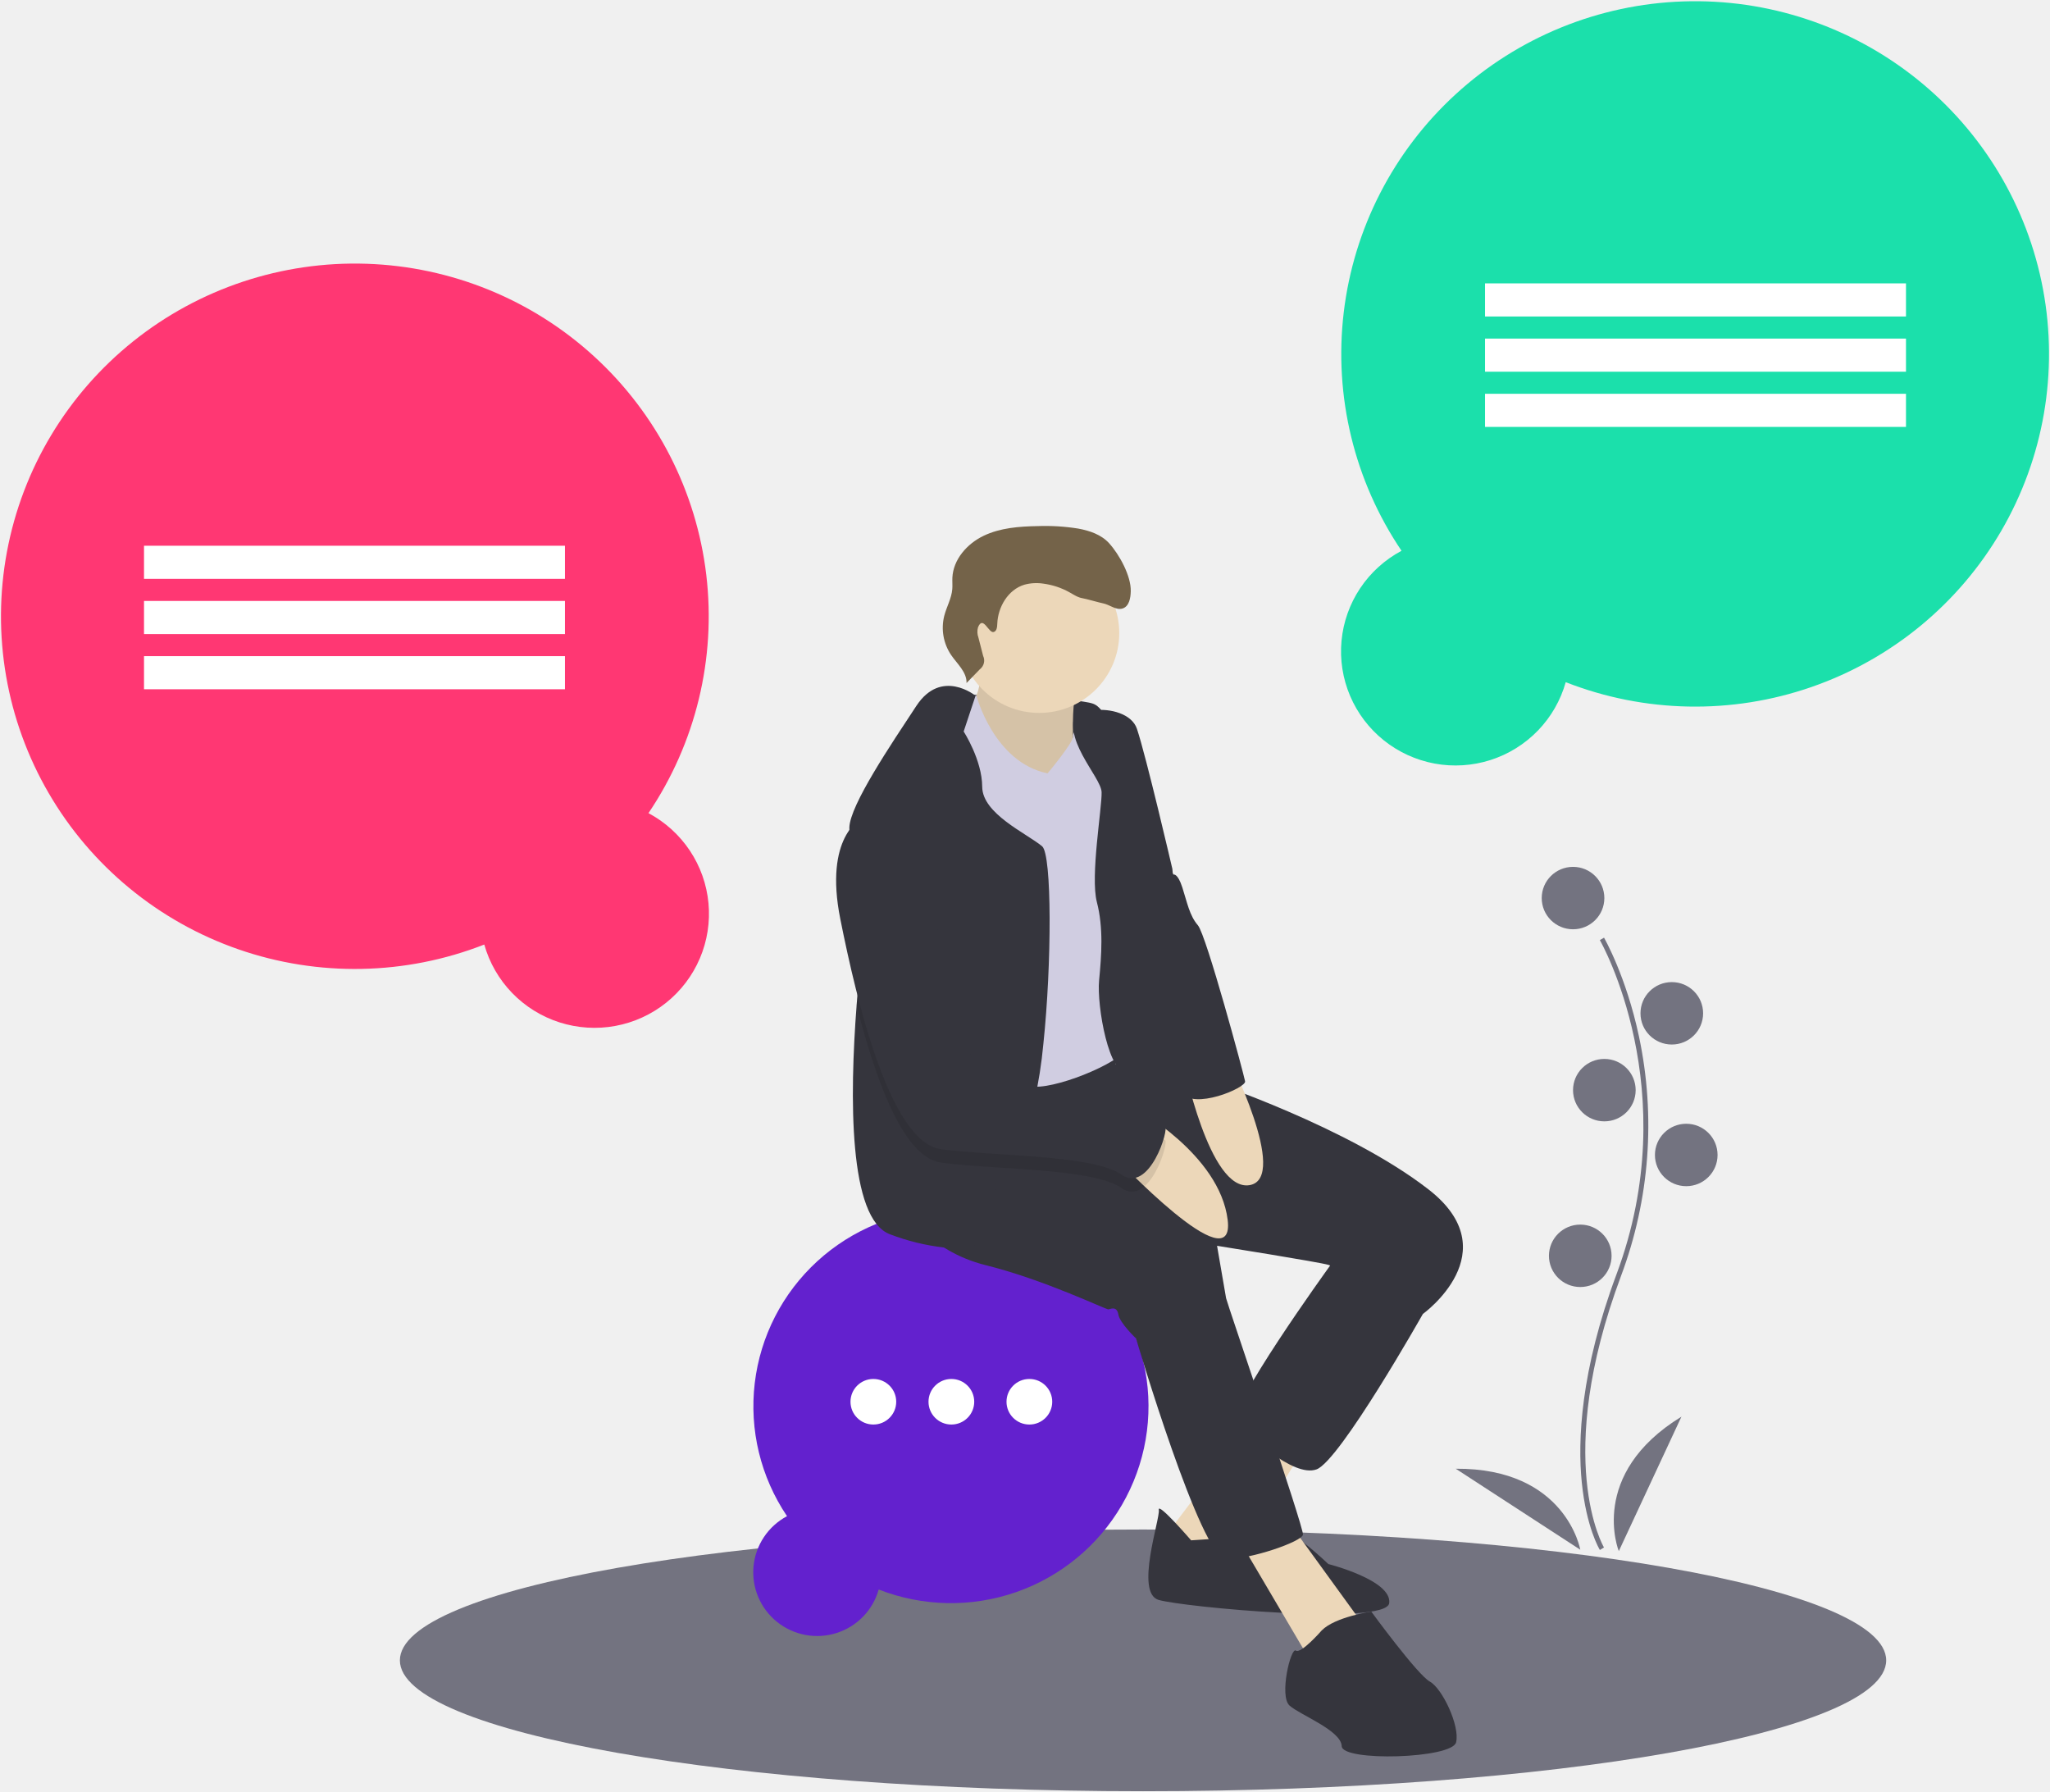
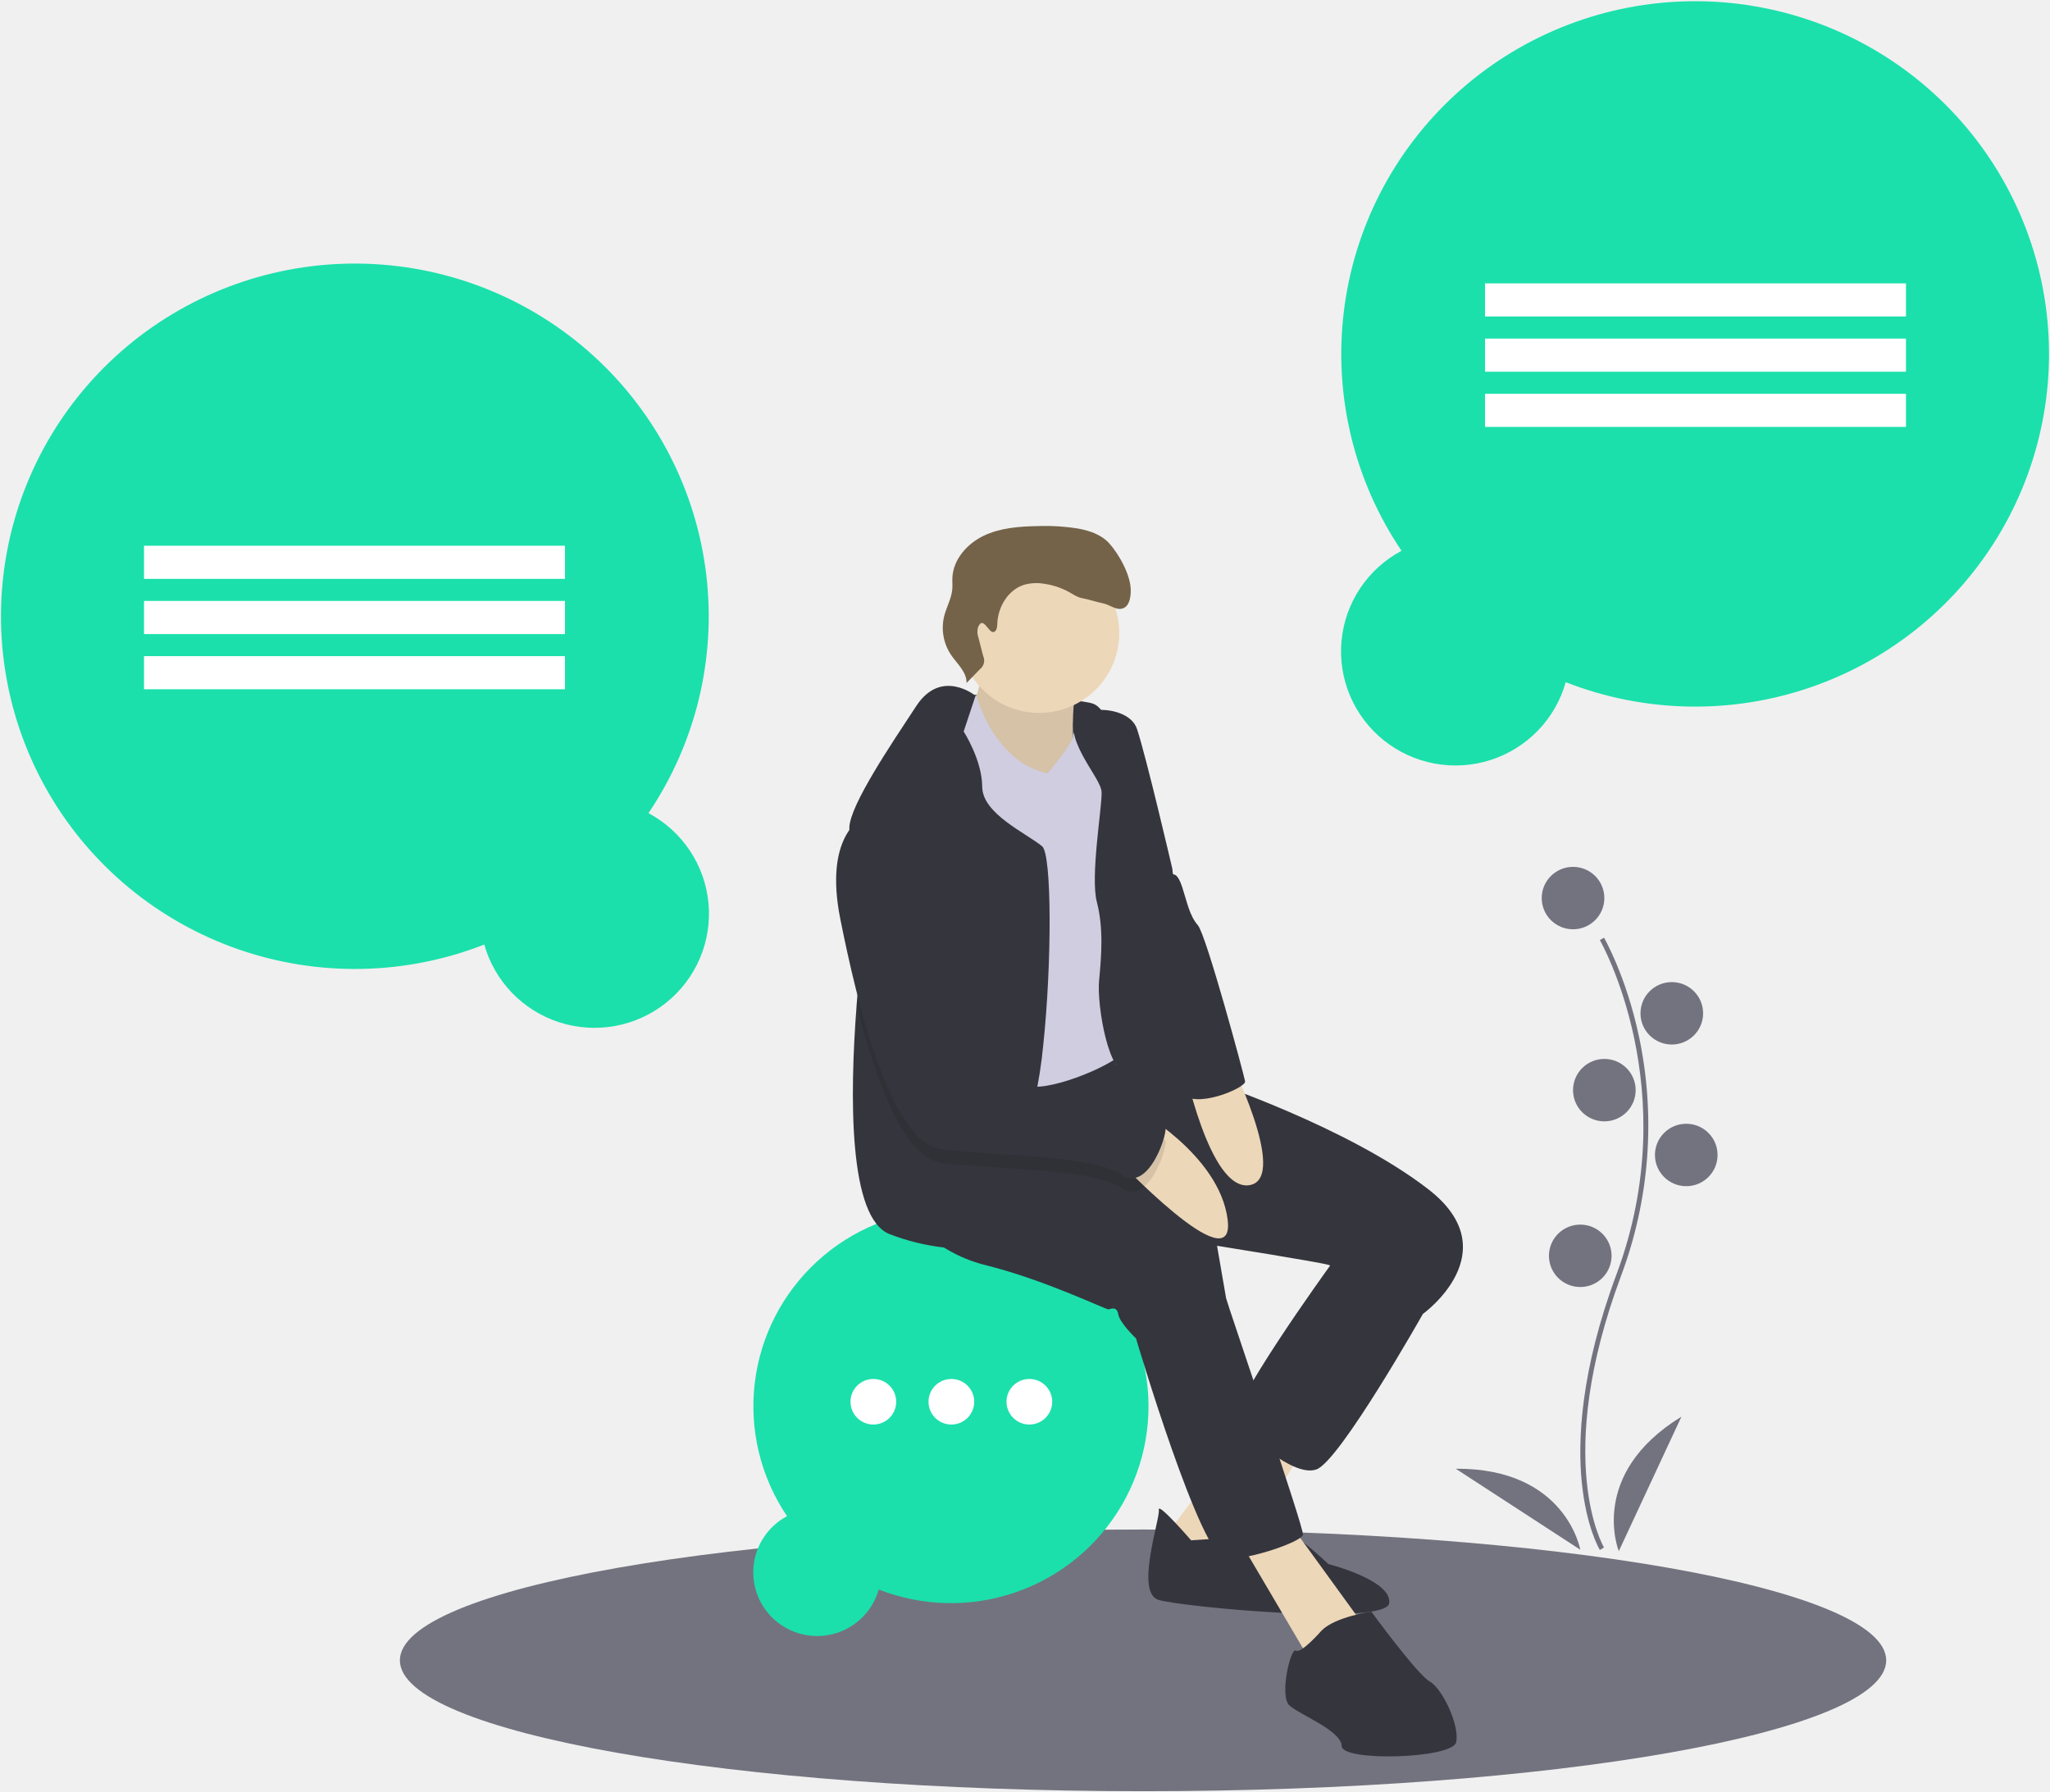
<svg xmlns="http://www.w3.org/2000/svg" width="451" height="394" viewBox="0 0 451 394" fill="none">
  <path d="M251.468 394C341.763 394 414.962 381.114 414.962 365.218C414.962 349.322 341.763 336.436 251.468 336.436C161.172 336.436 87.974 349.322 87.974 365.218C87.974 381.114 161.172 394 251.468 394Z" fill="#737380" />
-   <path d="M142.663 178.861C153.055 163.467 157.567 144.873 155.382 126.448C153.196 108.024 144.456 90.99 130.749 78.436C117.041 65.882 99.272 58.639 80.665 58.02C62.057 57.401 43.844 63.448 29.326 75.063C14.809 86.679 4.95 103.094 1.536 121.332C-1.878 139.57 1.38 158.423 10.719 174.473C20.058 190.522 34.86 202.705 52.44 208.813C70.019 214.92 89.214 214.547 106.542 207.762C107.665 211.758 109.765 215.413 112.654 218.402C115.543 221.39 119.13 223.618 123.095 224.886C127.06 226.154 131.278 226.423 135.373 225.668C139.468 224.913 143.31 223.158 146.557 220.56C149.804 217.962 152.354 214.602 153.978 210.781C155.603 206.961 156.251 202.798 155.865 198.667C155.48 194.535 154.072 190.563 151.768 187.107C149.464 183.65 146.335 180.817 142.663 178.861V178.861Z" fill="#FF3773" />
+   <path d="M142.663 178.861C153.055 163.467 157.567 144.873 155.382 126.448C153.196 108.024 144.456 90.99 130.749 78.436C117.041 65.882 99.272 58.639 80.665 58.02C62.057 57.401 43.844 63.448 29.326 75.063C14.809 86.679 4.95 103.094 1.536 121.332C-1.878 139.57 1.38 158.423 10.719 174.473C20.058 190.522 34.86 202.705 52.44 208.813C70.019 214.92 89.214 214.547 106.542 207.762C107.665 211.758 109.765 215.413 112.654 218.402C115.543 221.39 119.13 223.618 123.095 224.886C127.06 226.154 131.278 226.423 135.373 225.668C139.468 224.913 143.31 223.158 146.557 220.56C149.804 217.962 152.354 214.602 153.978 210.781C155.603 206.961 156.251 202.798 155.865 198.667C155.48 194.535 154.072 190.563 151.768 187.107C149.464 183.65 146.335 180.817 142.663 178.861V178.861Z" fill="#1BE0AB" />
  <path d="M124.291 120.042H31.682V127.327H124.291V120.042Z" fill="white" />
  <path d="M124.291 132.185H31.682V139.47H124.291V132.185Z" fill="white" />
  <path d="M124.291 144.328H31.682V151.613H124.291V144.328Z" fill="white" />
  <path d="M308.337 121.152C297.945 105.759 293.433 87.164 295.619 68.74C297.804 50.315 306.544 33.282 320.252 20.728C333.959 8.174 351.728 0.93 370.335 0.312C388.943 -0.307 407.156 5.739 421.674 17.355C436.191 28.97 446.05 45.385 449.464 63.623C452.878 81.861 449.62 100.714 440.281 116.764C430.942 132.813 416.14 144.997 398.56 151.104C380.981 157.211 361.786 156.839 344.459 150.053C343.335 154.049 341.235 157.704 338.346 160.693C335.457 163.681 331.87 165.909 327.905 167.177C323.94 168.446 319.722 168.714 315.627 167.959C311.533 167.204 307.69 165.449 304.443 162.851C301.196 160.253 298.646 156.893 297.022 153.073C295.397 149.252 294.749 145.089 295.135 140.958C295.521 136.826 296.928 132.854 299.232 129.398C301.536 125.941 304.665 123.108 308.337 121.152V121.152Z" fill="#1BE0AB" />
  <path d="M326.708 69.619L419.317 69.619V62.333L326.708 62.333V69.619Z" fill="white" />
  <path d="M326.708 81.762L419.317 81.762V74.476L326.708 74.476V81.762Z" fill="white" />
  <path d="M326.708 93.904L419.317 93.904V86.619L326.708 86.619V93.904Z" fill="white" />
-   <path d="M173.146 333.498C167.344 324.904 164.825 314.523 166.045 304.237C167.266 293.951 172.145 284.441 179.798 277.432C187.451 270.424 197.371 266.38 207.759 266.034C218.147 265.689 228.315 269.064 236.42 275.549C244.525 282.034 250.03 291.198 251.935 301.38C253.841 311.562 252.022 322.088 246.808 331.048C241.595 340.008 233.331 346.81 223.517 350.22C213.702 353.629 202.986 353.421 193.312 349.633C192.685 351.864 191.513 353.905 189.9 355.573C188.287 357.241 186.284 358.485 184.071 359.193C181.857 359.901 179.502 360.051 177.216 359.63C174.93 359.208 172.785 358.228 170.972 356.778C169.159 355.327 167.736 353.452 166.829 351.319C165.922 349.186 165.56 346.862 165.775 344.555C165.991 342.249 166.777 340.031 168.063 338.101C169.349 336.172 171.096 334.59 173.146 333.498V333.498Z" fill="#6321CE" />
+   <path d="M173.146 333.498C167.344 324.904 164.825 314.523 166.045 304.237C167.266 293.951 172.145 284.441 179.798 277.432C187.451 270.424 197.371 266.38 207.759 266.034C218.147 265.689 228.315 269.064 236.42 275.549C244.525 282.034 250.03 291.198 251.935 301.38C253.841 311.562 252.022 322.088 246.808 331.048C241.595 340.008 233.331 346.81 223.517 350.22C213.702 353.629 202.986 353.421 193.312 349.633C192.685 351.864 191.513 353.905 189.9 355.573C188.287 357.241 186.284 358.485 184.071 359.193C181.857 359.901 179.502 360.051 177.216 359.63C174.93 359.208 172.785 358.228 170.972 356.778C169.159 355.327 167.736 353.452 166.829 351.319C165.922 349.186 165.56 346.862 165.775 344.555C165.991 342.249 166.777 340.031 168.063 338.101C169.349 336.172 171.096 334.59 173.146 333.498V333.498Z" fill="#1BE0AB" />
  <path d="M192.138 313.345C194.916 313.345 197.168 311.101 197.168 308.333C197.168 305.565 194.916 303.321 192.138 303.321C189.36 303.321 187.108 305.565 187.108 308.333C187.108 311.101 189.36 313.345 192.138 313.345Z" fill="white" />
  <path d="M209.3 313.345C212.078 313.345 214.33 311.101 214.33 308.333C214.33 305.565 212.078 303.321 209.3 303.321C206.522 303.321 204.271 305.565 204.271 308.333C204.271 311.101 206.522 313.345 209.3 313.345Z" fill="white" />
  <path d="M226.46 313.345C229.238 313.345 231.49 311.101 231.49 308.333C231.49 305.565 229.238 303.321 226.46 303.321C223.683 303.321 221.431 305.565 221.431 308.333C221.431 311.101 223.683 313.345 226.46 313.345Z" fill="white" />
  <path d="M214.338 152.84C214.338 152.84 236.78 153.448 240.486 154.792C244.193 156.135 245.85 165.744 245.85 165.744L228.425 171.202L215.393 170.466L205.584 171.157L211.061 156.864L214.338 152.84Z" fill="#35353D" />
  <path d="M215.305 145.501C215.305 145.501 216.781 151.184 213.504 155.208C210.227 159.232 227.592 173.57 227.592 173.57L236.753 172.001C236.753 172.001 234.734 154.54 237.446 150.118C240.158 145.697 215.305 145.501 215.305 145.501Z" fill="#ECD7B9" />
  <path opacity="0.1" d="M215.305 145.501C215.305 145.501 216.781 151.184 213.504 155.208C210.227 159.232 227.592 173.57 227.592 173.57L236.753 172.001C236.753 172.001 234.734 154.54 237.446 150.118C240.158 145.697 215.305 145.501 215.305 145.501Z" fill="black" />
  <path d="M276.228 311.656L256.016 338.366L269.81 346.391L288.794 315.439L276.228 311.656Z" fill="#ECD7B9" />
  <path d="M262.05 338.816C262.05 338.816 254.607 330.198 254.938 332.12C255.27 334.042 249.642 350.34 254.878 351.916C260.114 353.493 305.013 357.674 305.631 352.622C306.249 347.57 292.236 344.034 292.236 344.034C292.236 344.034 283.912 336.061 282.066 336.872C280.221 337.683 262.05 338.816 262.05 338.816Z" fill="#35353D" />
  <path d="M271.693 337.165L287.838 364.573L300.026 357.539L283.747 335.1L271.693 337.165Z" fill="#ECD7B9" />
  <path d="M297.178 271.958L292.387 278.715C292.387 278.715 269.546 310.327 271.971 312.879C274.397 315.432 284.5 325.078 289.637 323.209C294.775 321.34 313.029 289.029 313.029 289.029L308.267 270.059L297.178 271.958Z" fill="#35353D" />
  <path d="M198.784 265.563C198.784 265.563 203.899 275.074 216.864 278.294C229.829 281.515 243.374 288.099 243.856 288.016C244.339 287.934 245.702 287.205 246.034 289.127C246.365 291.049 249.921 294.397 249.921 294.397C249.921 294.397 264.242 342.893 269.711 342.945C275.181 342.998 286.42 339.094 286.654 337.57C286.888 336.046 269.907 286.522 269.741 285.561L267.752 274.03C267.752 274.03 290.21 277.604 292.304 278.234C294.398 278.865 313.028 289.029 313.028 289.029C313.028 289.029 332.02 275.389 314.256 261.614C296.492 247.838 265.959 237.734 265.959 237.734L255.006 234.663L245.459 234.095L244.054 228.724L221.444 230.024L197.85 240.001L198.784 265.563Z" fill="#35353D" />
  <path d="M228.624 156.813C238.351 156.813 246.236 148.956 246.236 139.263C246.236 129.571 238.351 121.713 228.624 121.713C218.898 121.713 211.013 129.571 211.013 139.263C211.013 148.956 218.898 156.813 228.624 156.813Z" fill="#ECD7B9" />
  <path d="M212.69 153.369L214.808 153.006C214.808 153.006 218.634 167.685 230.469 170.11C230.469 170.11 236.309 163.138 236.06 161.962C235.81 160.786 240.684 154.51 243.276 158.023C245.867 161.537 242.643 223.425 244.82 224.536C246.998 225.647 251.668 226.826 247.909 230.932C244.15 235.039 229.219 240.564 225.912 238.657C222.604 236.75 215.847 220.595 212.924 215.16C210.001 209.725 205.323 191.235 205.323 191.235C205.323 191.235 199.349 170.988 203.025 166.401C206.701 161.814 212.69 153.369 212.69 153.369Z" fill="#D0CDE1" />
  <path d="M229.546 229.56C229.152 233.871 228.478 238.152 227.528 242.376C226.665 245.813 225.659 247.888 224.511 247.8C221.583 247.582 220.252 251.862 219.566 256.796C218.832 262.031 218.832 268.003 218.43 270.113C217.897 272.902 214.49 275.03 207.681 274.405C203.625 273.946 199.645 272.973 195.837 271.511C186.643 268.18 186.916 241.168 188.454 221.124C189.394 208.838 190.808 199.164 190.808 199.164C190.808 199.164 188.016 190.864 187.123 185.175C186.945 184.137 186.856 183.086 186.856 182.033C186.993 177.063 196.097 163.633 201.599 155.268C207.107 146.903 214.62 153.04 214.62 153.04L212.005 160.904C212.005 160.904 216.057 167.135 216.087 173.066C216.117 178.996 225.789 183.276 229.262 186.147C231.445 187.951 231.392 212.034 229.546 229.56Z" fill="#35353D" />
  <path d="M237.194 155.85C237.194 155.85 237.829 156.598 240.735 156.233C244.22 155.795 249.012 156.997 250.125 160.313C252.167 166.394 257.922 191.129 257.922 191.129C257.922 191.129 260.318 219.409 261.395 225.655C262.473 231.9 261.938 237.433 263 240.714C264.062 243.994 252.513 234.596 248.257 235.819C244.001 237.043 241.266 221.188 241.801 215.655C242.336 210.122 242.788 204.109 241.311 198.426C239.835 192.744 242.452 177.703 242.354 174.257C242.256 170.812 232.969 162.127 237.194 155.85Z" fill="#35353D" />
  <path d="M249.654 243.741C249.654 243.741 268.301 253.879 270.086 268.308C271.87 282.737 245.145 254.337 245.145 254.337L249.654 243.741Z" fill="#ECD7B9" />
  <path d="M260.299 233.509C260.299 233.509 266.013 262.209 274.914 260.685C283.815 259.16 269.942 231.858 269.942 231.858L260.299 233.509Z" fill="#ECD7B9" />
  <path d="M290.783 358.628C290.783 358.628 286.225 363.86 285.095 363.064C283.965 362.268 281.366 373.101 283.709 375.173C286.052 377.245 295.077 380.646 295.175 384.092C295.273 387.537 319.477 386.854 320.344 383.243C321.21 379.632 317.308 371.397 314.566 369.888C311.823 368.379 301.684 354.491 301.684 354.491C301.684 354.491 293.743 355.647 290.783 358.628Z" fill="#35353D" />
  <path opacity="0.1" d="M246.684 261.294C242.359 258.252 230.285 257.498 219.565 256.796C214.862 256.495 210.419 256.201 207.006 255.723C203.716 255.269 200.758 252.274 198.132 247.812C194.15 241.05 190.932 230.91 188.453 221.124C189.394 208.838 190.808 199.164 190.808 199.164C190.808 199.164 188.015 190.864 187.122 185.175C187.752 184.301 188.563 183.573 189.5 183.041C200.871 178.177 211.726 226.04 213.105 233.551C213.129 233.675 213.146 233.793 213.164 233.893C213.832 237.76 221.056 241.067 227.528 242.376C231.515 243.184 235.225 243.237 236.934 242.188C241.424 239.44 255.232 250.435 256.279 250.747C257.326 251.066 252.895 265.674 246.684 261.294Z" fill="black" />
  <path d="M189.502 180.094C189.502 180.094 181.238 183.983 184.869 202.158C188.501 220.332 195.816 251.231 207.003 252.778C218.19 254.324 240.466 253.971 246.681 258.348C252.897 262.725 257.326 248.116 256.279 247.8C255.232 247.485 241.423 236.495 236.933 239.242C232.443 241.99 214.242 237.193 213.165 230.947C212.088 224.701 201.059 175.147 189.502 180.094Z" fill="#35353D" />
  <path d="M249.054 171.378L258.136 192.38C258.136 192.38 259.051 191.925 260.113 195.206C261.175 198.486 261.672 201.369 263.533 203.524C265.394 205.678 273.673 236.412 273.922 237.854C274.17 239.295 262.487 244.264 259.876 240.259C257.265 236.255 249.054 171.378 249.054 171.378Z" fill="#35353D" />
  <path d="M218.604 139.019C219.279 138.839 219.378 137.946 219.4 137.25C219.522 133.524 221.773 129.701 225.352 128.616C226.726 128.241 228.164 128.162 229.57 128.385C231.578 128.652 233.516 129.296 235.282 130.284C236.214 130.806 237.129 131.435 238.186 131.595C238.885 131.7 241.908 132.576 242.604 132.7C244.132 132.971 245.553 134.334 247.02 133.826C248.424 133.341 248.734 131.53 248.768 130.05C248.846 126.679 246.277 122.012 244.015 119.504C242.298 117.6 239.712 116.721 237.185 116.264C234.233 115.792 231.242 115.61 228.254 115.723C224.21 115.795 220.053 116.106 216.407 117.85C212.76 119.594 209.697 123.064 209.522 127.091C209.486 127.93 209.572 128.772 209.502 129.609C209.329 131.65 208.241 133.494 207.731 135.478C207.366 136.934 207.312 138.449 207.571 139.928C207.83 141.406 208.397 142.813 209.236 144.06C210.589 146.045 212.717 147.84 212.638 150.238L215.573 147.208C216.011 146.875 216.322 146.402 216.452 145.868C216.583 145.334 216.525 144.771 216.29 144.274L215.251 140.237C214.984 139.516 214.953 138.73 215.161 137.99C216.275 135.248 217.478 139.318 218.604 139.019Z" fill="#746349" />
  <path d="M351.974 340.936C351.853 340.738 348.985 335.967 347.991 326.058C347.079 316.968 347.665 301.645 355.64 280.272C370.747 239.781 352.158 207.111 351.968 206.785L352.885 206.255C352.933 206.338 357.73 214.667 360.563 227.931C364.307 245.516 362.944 263.8 356.633 280.64C341.552 321.062 352.764 340.197 352.879 340.386L351.974 340.936Z" fill="#737380" />
  <path d="M346.067 204.408C349.872 204.408 352.957 201.334 352.957 197.542C352.957 193.751 349.872 190.677 346.067 190.677C342.262 190.677 339.178 193.751 339.178 197.542C339.178 201.334 342.262 204.408 346.067 204.408Z" fill="#737380" />
  <path d="M367.796 229.757C371.601 229.757 374.685 226.683 374.685 222.892C374.685 219.1 371.601 216.026 367.796 216.026C363.991 216.026 360.906 219.1 360.906 222.892C360.906 226.683 363.991 229.757 367.796 229.757Z" fill="#737380" />
  <path d="M352.957 246.657C356.762 246.657 359.846 243.583 359.846 239.791C359.846 236 356.762 232.926 352.957 232.926C349.152 232.926 346.067 236 346.067 239.791C346.067 243.583 349.152 246.657 352.957 246.657Z" fill="#737380" />
  <path d="M370.975 260.916C374.78 260.916 377.865 257.842 377.865 254.05C377.865 250.259 374.78 247.185 370.975 247.185C367.17 247.185 364.086 250.259 364.086 254.05C364.086 257.842 367.17 260.916 370.975 260.916Z" fill="#737380" />
  <path d="M347.657 283.097C351.462 283.097 354.547 280.023 354.547 276.231C354.547 272.439 351.462 269.366 347.657 269.366C343.852 269.366 340.768 272.439 340.768 276.231C340.768 280.023 343.852 283.097 347.657 283.097Z" fill="#737380" />
  <path d="M356.137 341.189C356.137 341.189 349.247 324.289 369.916 311.615L356.137 341.189Z" fill="#737380" />
  <path d="M347.663 340.882C347.663 340.882 344.528 322.911 320.26 323.065L347.663 340.882Z" fill="#737380" />
</svg>
